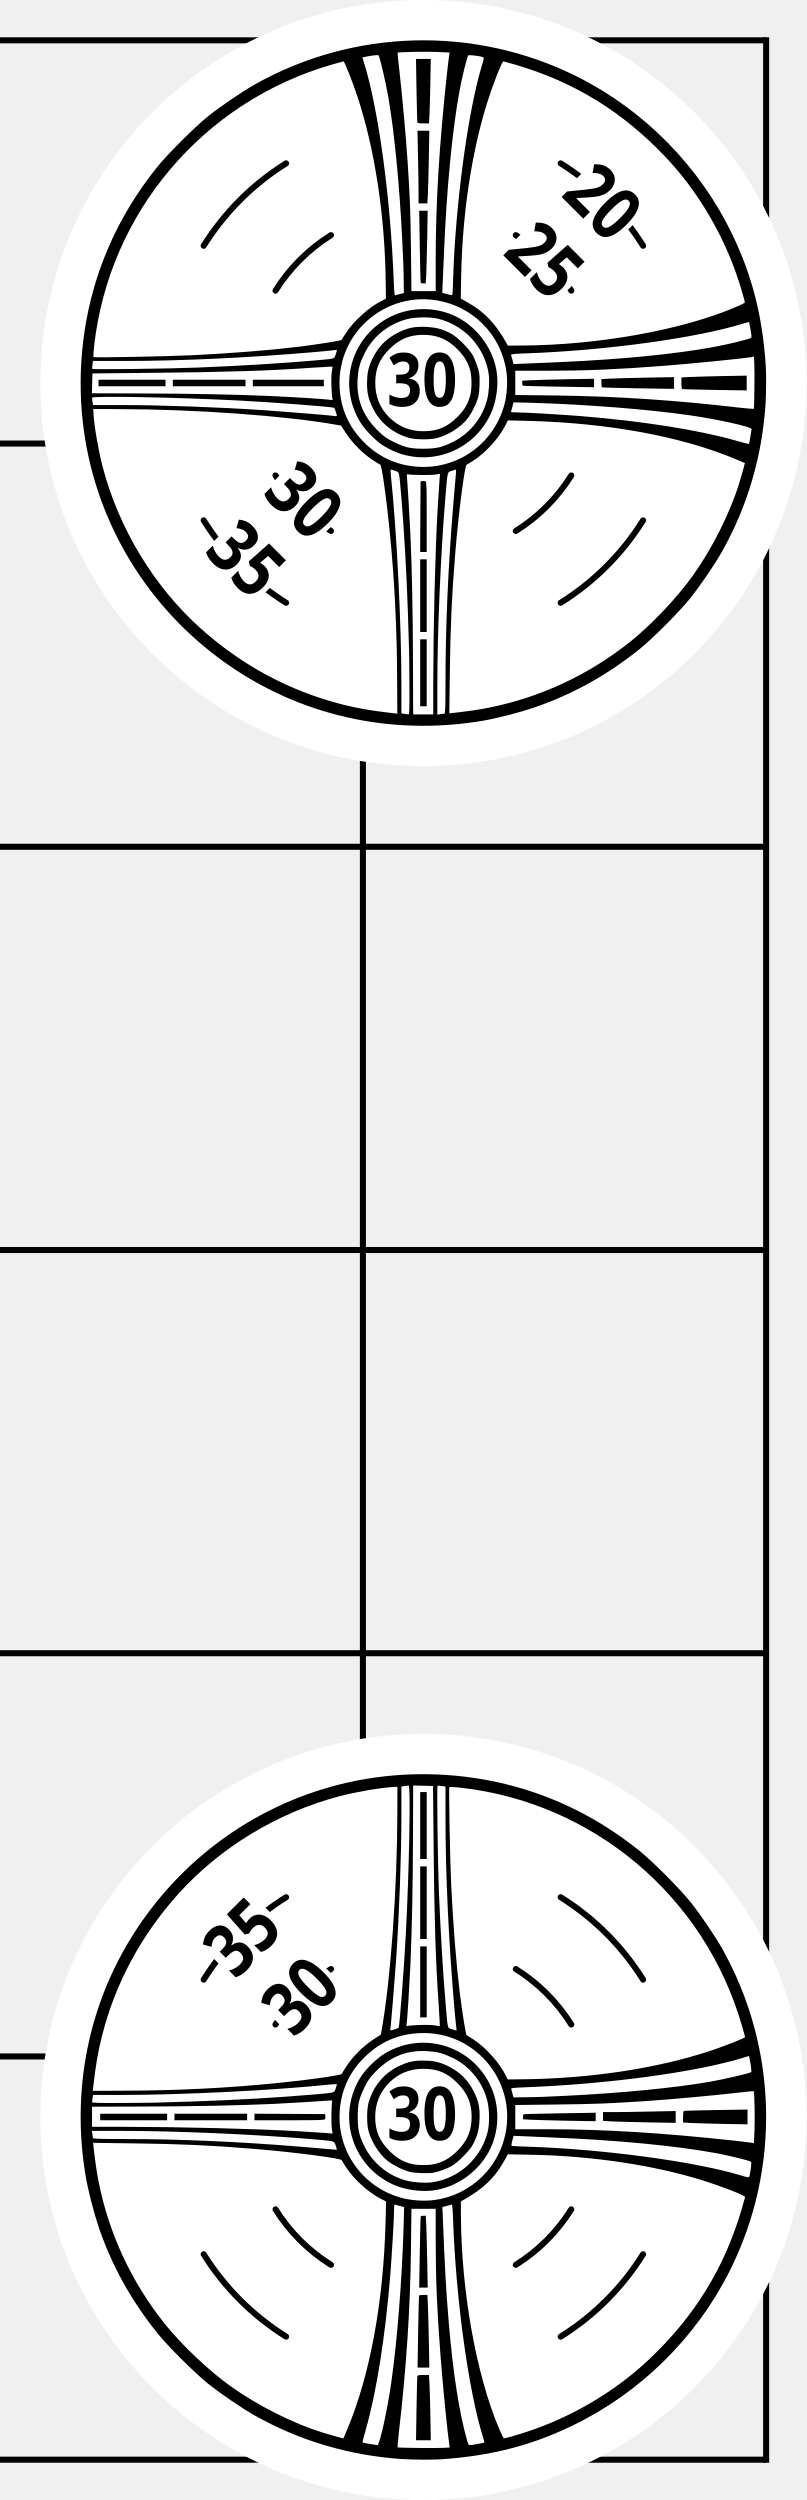
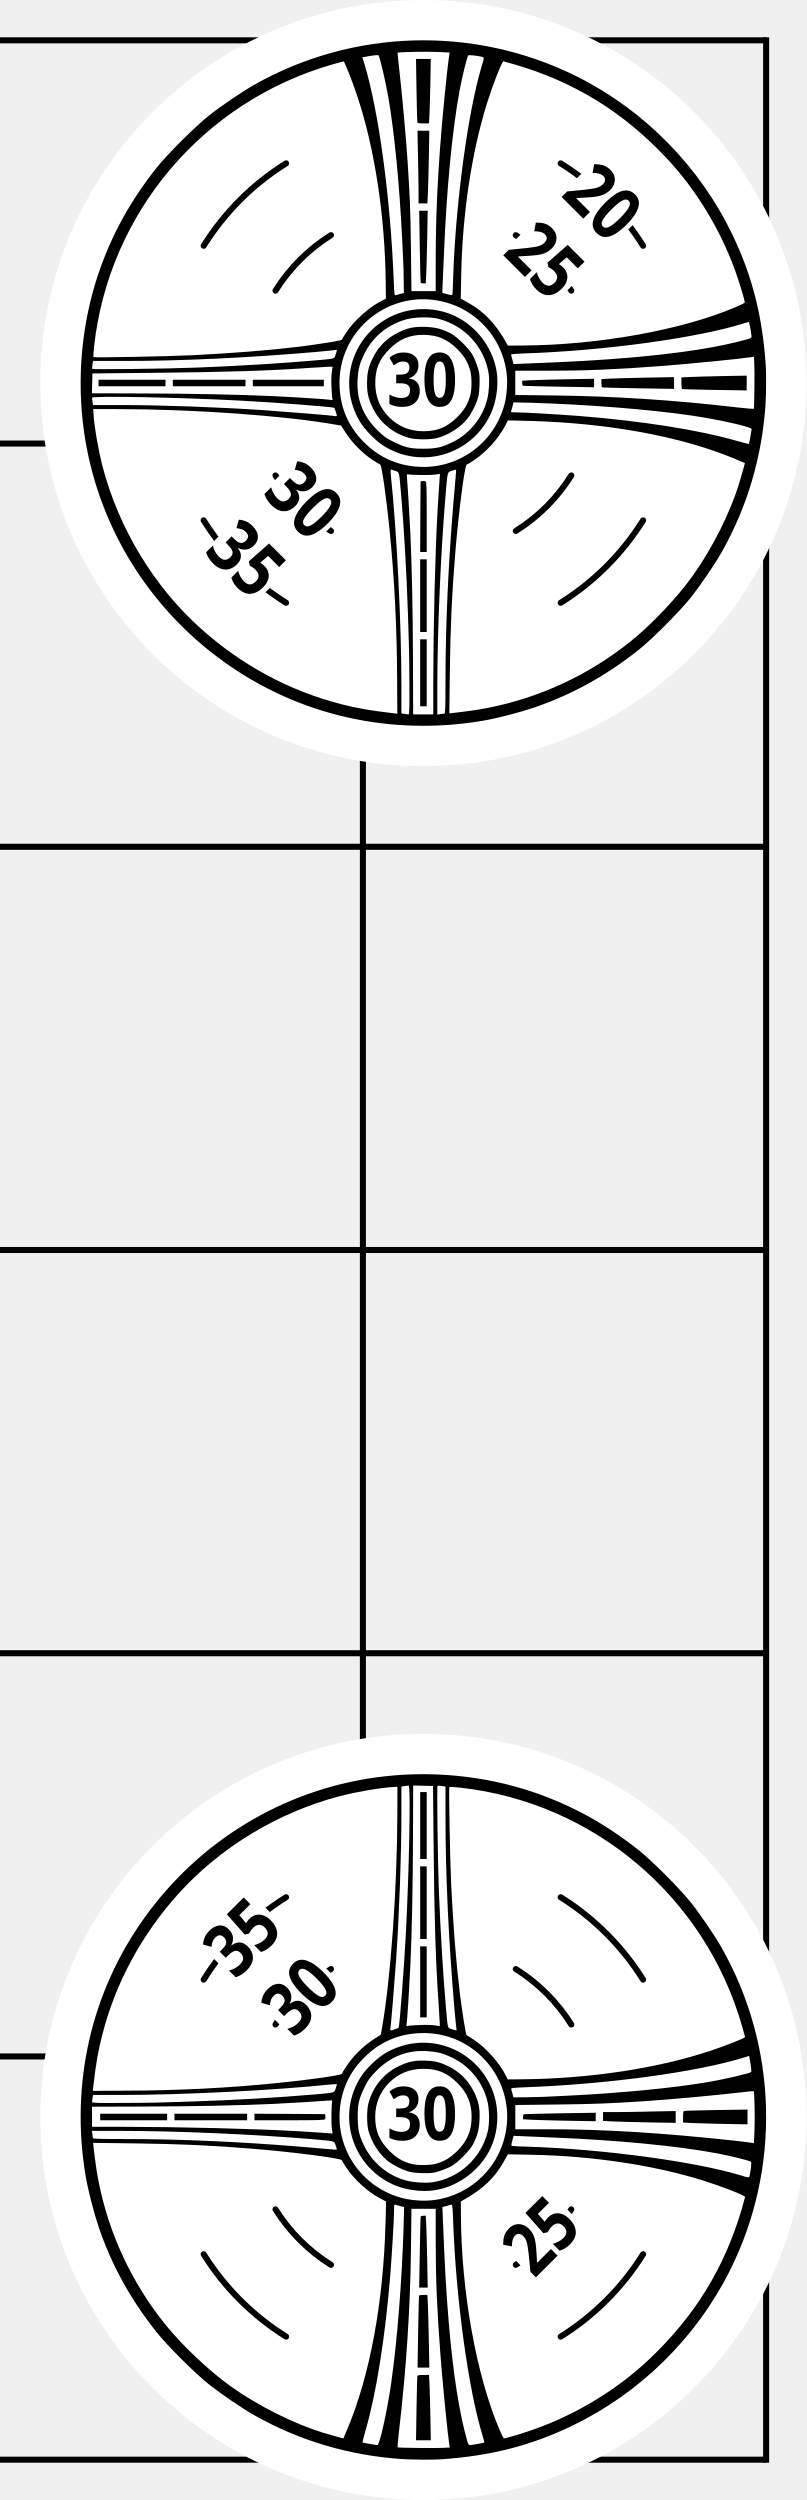
<svg xmlns="http://www.w3.org/2000/svg" xmlns:xlink="http://www.w3.org/1999/xlink" width="200mm" height="620mm" viewBox="0 0 200 620" version="1.1" id="svg8">
  <defs id="defs2" />
  <g id="layer1" transform="translate(0,323)">
    <path style="fill:none;stroke:#000000;stroke-width:1.5;stroke-linecap:butt;stroke-linejoin:miter;stroke-miterlimit:4;stroke-dasharray:none;stroke-opacity:1" d="M 0,287 H 190" id="path3016" />
    <use x="0" y="0" xlink:href="#path3016" id="use3018" transform="translate(0,-100)" width="100%" height="100%" />
    <use x="0" y="0" xlink:href="#path3016" id="use3020" transform="translate(0,-200)" width="100%" height="100%" />
    <use x="0" y="0" xlink:href="#path3016" id="use3022" transform="translate(0,-300)" width="100%" height="100%" />
    <use x="0" y="0" xlink:href="#path3016" id="use3024" transform="translate(0,-400)" width="100%" height="100%" />
    <use x="0" y="0" xlink:href="#path3016" id="use3026" transform="translate(0,-500)" width="100%" height="100%" />
    <use x="0" y="0" xlink:href="#path3016" id="use3028" transform="translate(0,-600)" width="100%" height="100%" />
    <path style="fill:none;stroke:#000000;stroke-width:1.5;stroke-linecap:butt;stroke-linejoin:miter;stroke-miterlimit:4;stroke-dasharray:none;stroke-opacity:1" d="M 190,-313.75 V 287.75" id="path3030" />
    <use x="0" y="0" xlink:href="#path3030" id="use3032" transform="translate(-100)" width="100%" height="100%" />
    <circle style="opacity:1;fill:#ffffff;fill-opacity:1;fill-rule:nonzero;stroke:none;stroke-width:2;stroke-linecap:round;stroke-linejoin:round;stroke-miterlimit:4;stroke-dasharray:none;stroke-dashoffset:0;stroke-opacity:1;paint-order:markers stroke fill" id="path17" cx="105" cy="-228" r="95" />
    <use x="0" y="0" xlink:href="#path17" id="use3040" transform="translate(0,430)" width="100%" height="100%" />
    <path id="path354" style="fill:#000000;stroke:none;stroke-width:0.035" d="m 32.74,-228.825 h -8.3 v 0.81 0.81 h 8.3 8.3 v -0.81 -0.81 z m 19.131,0 h -9.009 v 0.81 0.81 h 9.009 9.009 v -0.81 -0.81 z m 19.637,0 h -8.806 v 0.81 0.81 h 8.806 8.806 v -0.81 -0.81 z m 33.505,64.378 h -0.81 v 8.3 8.3 h 0.81 0.81 v -8.3 -8.3 z m 0,-19.84 h -0.81 v 9.009 9.009 h 0.81 0.81 v -9.009 -9.009 z m 0.526,-19.354 c -0.162,-0.061 -0.506,-0.081 -0.769,-0.041 l -0.466,0.061 -0.061,8.766 -0.04,8.746 h 0.81 0.81 v -8.705 c 0,-7.369 -0.041,-8.725 -0.283,-8.827 z m -0.526,-67.091 h -1.053 l 0.142,8.867 c 0.081,4.859 0.182,8.908 0.243,9.009 0.041,0.081 0.344,0.142 0.668,0.142 h 0.567 l 0.121,-2.065 c 0.061,-1.154 0.162,-5.203 0.243,-9.009 l 0.121,-6.944 z m -0.02,-19.84 h -1.458 l 0.121,5.932 c 0.081,3.239 0.142,7.308 0.142,9.009 v 3.077 h 1.093 1.093 l 0.121,-2.065 c 0.061,-1.154 0.162,-5.203 0.243,-9.009 l 0.121,-6.944 z m 0.02,-17.815 h -1.842 l 0.121,7.754 c 0.081,4.251 0.162,7.855 0.223,7.997 0.041,0.162 0.526,0.243 1.478,0.243 h 1.397 l 0.121,-2.267 c 0.061,-1.255 0.162,-4.859 0.223,-7.997 l 0.101,-5.729 z m 13.827,77.942 c -0.162,-1.053 -0.931,-3.178 -1.539,-4.353 -0.85,-1.62 -3.887,-4.656 -5.507,-5.507 -2.146,-1.113 -3.624,-1.498 -6.175,-1.62 -2.814,-0.121 -4.413,0.202 -6.782,1.356 -2.976,1.458 -5.081,3.583 -6.499,6.58 -0.992,2.065 -1.296,3.543 -1.316,5.972 0,2.49 0.324,3.907 1.417,6.175 1.761,3.685 5.122,6.418 9.232,7.49 1.599,0.405 5.081,0.405 6.681,0 2.794,-0.729 5.81,-2.632 7.49,-4.717 1.154,-1.437 2.409,-3.988 2.814,-5.709 0.283,-1.215 0.385,-4.413 0.182,-5.668 z m -2.186,5.365 c -0.567,2.207 -1.458,3.725 -3.219,5.486 -2.51,2.51 -4.94,3.543 -8.422,3.543 -3.34,0 -6.175,-1.154 -8.503,-3.462 -2.328,-2.348 -3.442,-5.081 -3.442,-8.523 0,-3.502 0.992,-5.871 3.523,-8.402 2.47,-2.47 4.98,-3.523 8.381,-3.523 3.421,0 5.992,1.073 8.442,3.543 1.721,1.721 2.652,3.28 3.219,5.385 0.385,1.458 0.405,4.454 0.02,5.952 z m 6.559,-5.446 c -0.749,-5.547 -4.373,-10.79 -9.373,-13.584 -5.041,-2.814 -11.56,-2.976 -16.823,-0.425 -9.798,4.778 -13.361,16.702 -7.774,26.075 1.113,1.883 3.725,4.596 5.628,5.851 9.454,6.195 22.087,2.531 26.865,-7.814 1.316,-2.834 1.923,-6.944 1.478,-10.102 z m -2.409,6.66 c -1.154,4.535 -4.393,8.503 -8.604,10.527 -2.733,1.336 -3.988,1.599 -7.187,1.62 -3.3,0 -4.494,-0.283 -7.491,-1.741 -1.822,-0.911 -2.348,-1.296 -3.968,-2.895 -3.543,-3.543 -5.142,-7.592 -4.879,-12.471 0.142,-2.612 0.506,-4.008 1.66,-6.377 2.045,-4.251 5.891,-7.389 10.527,-8.624 2.146,-0.567 5.851,-0.628 7.895,-0.101 6.499,1.66 11.418,7.025 12.43,13.584 0.263,1.68 0.101,4.616 -0.385,6.478 z m 19.698,-5.081 c -3.765,0.081 -7.774,0.182 -8.908,0.243 l -2.085,0.121 v 0.567 c 0,0.324 0.061,0.628 0.162,0.668 0.081,0.061 4.089,0.162 8.908,0.243 l 8.746,0.142 v -1.053 -1.053 z m 19.941,-0.405 c -3.705,0.081 -7.774,0.182 -9.009,0.243 l -2.288,0.121 v 0.972 c 0,0.547 0.061,1.032 0.162,1.073 0.081,0.061 4.13,0.162 9.009,0.243 l 8.847,0.142 v -1.458 -1.458 z m 18.929,-0.385 c -3.219,0.061 -6.863,0.162 -8.098,0.223 l -2.288,0.121 v 1.397 c 0,0.951 0.081,1.437 0.263,1.498 0.121,0.041 3.765,0.121 8.098,0.202 l 7.835,0.121 v -1.842 -1.822 z m 10.527,-2.733 c -0.83,-12.228 -3.381,-22.148 -8.24,-32.29 -8.118,-16.924 -21.844,-30.893 -38.566,-39.254 -25.306,-12.673 -55.45,-11.904 -80.088,2.065 -2.895,1.64 -8.442,5.405 -11.236,7.652 -3.462,2.774 -10.244,9.535 -12.876,12.835 -6.478,8.138 -11.114,16.52 -14.353,25.933 -4.272,12.471 -5.567,26.176 -3.725,39.436 3.219,23.038 15.811,43.728 34.902,57.353 18.443,13.179 41.097,18.321 63.872,14.515 3.583,-0.607 9.191,-2.045 12.936,-3.32 9.414,-3.239 17.795,-7.875 25.933,-14.353 3.32,-2.632 10.082,-9.434 12.835,-12.876 2.247,-2.814 6.053,-8.381 7.652,-11.236 6.337,-11.195 10.001,-23.524 10.892,-36.541 0.182,-2.713 0.223,-7.774 0.061,-9.92 z m -2.956,10.871 c -0.061,0.041 -1.721,-0.101 -3.725,-0.324 -15.791,-1.842 -30.65,-2.814 -45.409,-2.996 l -10.021,-0.121 v -2.996 -3.016 h 7.693 c 9.819,0 17.41,-0.324 29.051,-1.215 6.802,-0.526 19.03,-1.741 21.702,-2.146 l 0.749,-0.121 0.081,1.498 c 0.121,1.862 0,11.296 -0.121,11.438 z m -1.599,-17.269 c -6.903,1.964 -16.52,3.482 -29.314,4.575 -7.976,0.668 -13.665,0.992 -26.642,1.498 l -2.045,0.081 -0.263,-1.053 c -0.142,-0.567 -0.304,-1.134 -0.344,-1.255 -0.061,-0.142 1.134,-0.263 3.786,-0.344 19.577,-0.688 42.331,-3.806 53.851,-7.41 0.709,-0.223 1.336,-0.385 1.377,-0.344 0.081,0.101 0.607,2.935 0.628,3.502 0.02,0.364 -0.162,0.486 -1.032,0.749 z m 0.749,24.192 c -0.162,0.931 -0.324,1.741 -0.364,1.782 -0.041,0.041 -1.478,-0.344 -3.219,-0.83 -9.151,-2.632 -23.261,-4.859 -38.627,-6.094 -5,-0.385 -13.807,-0.911 -15.771,-0.911 -1.275,0 -1.458,-0.041 -1.356,-0.324 0.081,-0.182 0.223,-0.749 0.364,-1.255 l 0.223,-0.911 4.676,0.121 c 13.179,0.385 28.747,1.599 39.092,3.097 6.762,0.972 15.285,2.854 15.285,3.401 0,0.121 -0.142,0.992 -0.304,1.923 z m -3.765,-32.108 c -13.321,5.648 -33.869,9.353 -52.717,9.474 l -3.644,0.02 -0.385,-0.668 c -2.753,-4.879 -5.466,-7.713 -9.576,-10.021 l -1.741,-0.972 0.121,-6.094 c 0.304,-14.981 2.571,-30.023 6.337,-42.19 1.458,-4.656 3.745,-10.547 4.13,-10.547 0.081,0 1.356,0.364 2.854,0.79 14.779,4.332 26.784,11.742 37.493,23.099 7.814,8.26 14.212,19.07 17.835,30.083 0.952,2.895 1.721,5.588 1.66,5.851 -0.041,0.121 -1.093,0.648 -2.369,1.174 z m 1.012,43.566 c -2.227,7.308 -6.721,16.277 -11.519,22.978 -3.846,5.405 -10.264,12.167 -15.386,16.277 -10.426,8.341 -22.411,13.928 -35.327,16.499 -2.551,0.506 -4.838,0.83 -9.09,1.316 l -0.587,0.061 0.121,-9.839 c 0.162,-12.268 0.486,-19.354 1.377,-30.185 0.79,-9.738 2.348,-21.662 2.814,-21.662 0.081,0 0.85,-0.445 1.68,-1.012 3.037,-1.964 6.235,-5.486 7.835,-8.584 l 0.709,-1.377 4.919,0.121 c 20.022,0.506 38.262,3.887 51.603,9.515 l 2.247,0.952 -0.385,1.458 c -0.223,0.81 -0.668,2.369 -1.012,3.482 z m -57.98,-20.569 c -2.126,10.122 -11.155,17.086 -21.439,16.56 -5.385,-0.283 -10.062,-2.389 -13.807,-6.256 -3.685,-3.765 -5.628,-8.199 -5.891,-13.442 -0.749,-14.293 12.795,-25.022 26.581,-21.014 9.151,2.632 15.386,11.296 14.941,20.771 -0.041,1.073 -0.223,2.591 -0.385,3.381 z m -5.871,-82.902 c -3.421,11.276 -6.519,34.173 -7.106,52.656 -0.061,2.126 -0.142,3.948 -0.182,4.089 -0.061,0.162 -0.405,0.142 -1.296,-0.101 l -1.215,-0.324 0.081,-2.146 c 0.061,-1.174 0.202,-4.494 0.324,-7.389 0.628,-15.851 2.045,-30.711 3.907,-40.793 0.607,-3.239 1.842,-8.28 2.126,-8.563 0.162,-0.162 2.409,0.081 3.523,0.385 0.445,0.142 0.445,0.223 -0.162,2.186 z m -7.086,108.936 c -1.255,15.123 -1.923,30.266 -1.923,43.89 0,6.134 -0.061,7.835 -0.243,7.835 -0.142,0 -0.607,0.061 -1.012,0.121 l -0.769,0.142 v -7.065 c 0,-13.645 0.85,-33.12 2.024,-47.15 0.547,-6.316 0.425,-5.871 1.559,-6.256 0.526,-0.182 0.992,-0.324 1.032,-0.324 0.061,0 0.041,0.668 -0.041,1.478 -0.081,0.79 -0.364,4.11 -0.628,7.329 z m -1.518,-107.397 c -1.964,18.159 -2.834,32.452 -2.834,46.563 v 7.794 h -3.016 -2.996 l -0.121,-10.223 c -0.121,-9.94 -0.223,-12.45 -0.85,-22.168 -0.385,-5.83 -1.377,-16.661 -2.024,-22.35 -0.283,-2.389 -0.486,-4.373 -0.445,-4.393 0.182,-0.182 7.369,-0.324 9.92,-0.182 l 2.996,0.142 -0.101,0.547 c -0.061,0.283 -0.283,2.207 -0.526,4.272 z m -2.328,108.005 c -0.628,10.527 -1.093,29.314 -1.113,44.295 v 7.025 h -2.49 -2.49 l -0.041,-12.795 c -0.041,-12.693 -0.263,-23.443 -0.648,-32.047 -0.182,-3.907 -0.749,-13.24 -0.871,-14.374 -0.02,-0.263 0.061,-0.385 0.263,-0.324 0.81,0.182 5.709,0.243 6.762,0.061 l 1.194,-0.182 -0.142,1.741 c -0.061,0.952 -0.263,3.927 -0.425,6.6 z m -7.227,51.32 c -0.142,0 -0.607,-0.061 -1.012,-0.121 l -0.769,-0.142 v -6.903 c 0,-15.224 -1.154,-38.303 -2.612,-52.089 -0.081,-0.81 -0.081,-1.478 -0.02,-1.478 0.081,0 0.547,0.142 1.053,0.324 1.093,0.364 0.992,0 1.478,5.547 0.749,8.665 1.377,19.556 1.721,29.861 0.304,8.928 0.324,9.576 0.364,17.775 0.041,5.668 -0.02,7.227 -0.202,7.227 z m -2.065,-104.28 c -0.486,0.121 -1.012,0.263 -1.174,0.324 -0.263,0.101 -0.324,-0.425 -0.445,-3.482 -0.769,-20.427 -3.745,-42.352 -7.288,-53.932 l -0.486,-1.579 0.526,-0.101 c 1.943,-0.385 3.34,-0.547 3.482,-0.405 0.304,0.304 1.782,6.701 2.429,10.406 1.518,8.827 2.794,22.046 3.442,35.428 0.121,2.51 0.243,5.061 0.263,5.668 0.041,0.607 0.081,2.531 0.101,4.272 l 0.041,3.178 z m -1.782,103.976 c -5.628,-0.648 -8.887,-1.215 -12.815,-2.227 -12.957,-3.32 -24.739,-9.677 -34.962,-18.848 -11.519,-10.345 -20.204,-24.678 -24.233,-39.963 -1.073,-4.11 -2.126,-10.163 -2.288,-13.321 l -0.061,-1.073 6.276,0.02 c 18.787,0.02 41.582,1.66 53.911,3.867 l 1.275,0.223 1.275,1.964 c 1.62,2.45 4.13,4.96 6.478,6.519 0.992,0.648 1.883,1.194 1.964,1.194 0.344,0 1.539,8.3 2.288,15.993 1.255,12.531 1.862,24.597 1.903,38.121 l 0.04,7.652 z m -2.693,-102.336 c -3.118,1.518 -6.984,4.96 -8.968,7.997 -0.567,0.891 -1.073,1.68 -1.093,1.761 -0.081,0.182 -5.648,1.073 -10.487,1.68 -7.47,0.911 -16.783,1.64 -26.622,2.126 -6.215,0.304 -24.253,0.628 -24.415,0.466 -0.081,-0.101 -0.02,-1.336 0.142,-2.794 3.705,-32.999 26.986,-60.531 58.993,-69.763 1.498,-0.425 2.794,-0.79 2.854,-0.79 0.243,0 2.227,5.041 3.442,8.705 4.332,13.098 6.863,29.78 7.025,46.401 l 0.041,3.765 z M 83.23,-235.04 c -0.364,1.093 0.041,0.972 -5.446,1.458 -7.997,0.688 -17.775,1.296 -28.849,1.741 -7.207,0.283 -25.933,0.526 -26.055,0.324 -0.041,-0.081 -0.02,-0.547 0.061,-1.053 l 0.121,-0.911 h 7.733 c 14.171,0 30.812,-0.79 47.494,-2.227 2.612,-0.243 4.879,-0.466 5.021,-0.506 0.324,-0.121 0.304,0.041 -0.081,1.174 z m -0.121,15.224 c -0.587,-0.121 -11.216,-1.012 -17.066,-1.417 -11.56,-0.79 -25.954,-1.316 -36.258,-1.316 h -6.701 l -0.142,-0.749 c -0.061,-0.425 -0.121,-0.891 -0.121,-1.053 0,-0.526 20.953,-0.121 36.541,0.688 8.604,0.445 23.302,1.579 23.524,1.802 0.101,0.101 0.648,1.64 0.648,1.903 0.02,0.162 -0.142,0.223 -0.425,0.142 z m -0.911,-7.288 c 0.061,1.458 0.162,2.794 0.243,2.996 0.142,0.324 0.081,0.364 -0.526,0.263 -0.931,-0.162 -8.948,-0.668 -14.556,-0.931 -8.725,-0.385 -19.415,-0.607 -31.946,-0.648 l -12.612,-0.041 0.061,-2.47 0.061,-2.45 13.969,-0.142 c 18.342,-0.162 30.205,-0.526 40.165,-1.255 2.267,-0.142 4.413,-0.283 4.778,-0.283 h 0.648 l -0.182,1.174 c -0.121,0.628 -0.162,2.348 -0.101,3.786 z" />
    <path style="opacity:1;fill:none;fill-opacity:1;fill-rule:nonzero;stroke:#000000;stroke-width:1.5;stroke-linecap:round;stroke-linejoin:round;stroke-miterlimit:4;stroke-dasharray:none;stroke-dashoffset:0;stroke-opacity:1;paint-order:markers stroke fill" id="path972" d="m -205.081,-141.678 a 43.25,43.25 0 0 1 13.759,13.759" transform="rotate(90)" />
    <path id="circle974" style="opacity:1;fill:none;fill-opacity:1;fill-rule:nonzero;stroke:#000000;stroke-width:1.5;stroke-linecap:round;stroke-linejoin:round;stroke-miterlimit:4;stroke-dasharray:none;stroke-dashoffset:0;stroke-opacity:1;paint-order:markers stroke fill" d="m -193.952,-159.487 a 64.25,64.25 0 0 1 20.44,20.44" transform="rotate(90)" />
    <path d="m -264.678,-127.919 a 43.25,43.25 0 0 1 13.759,-13.759" id="path1019" style="opacity:1;fill:none;fill-opacity:1;fill-rule:nonzero;stroke:#000000;stroke-width:1.5;stroke-linecap:round;stroke-linejoin:round;stroke-miterlimit:4;stroke-dasharray:none;stroke-dashoffset:0;stroke-opacity:1;paint-order:markers stroke fill" transform="rotate(90)" />
    <path d="m -282.487,-139.047 a 64.25,64.25 0 0 1 20.44,-20.44" style="opacity:1;fill:none;fill-opacity:1;fill-rule:nonzero;stroke:#000000;stroke-width:1.5;stroke-linecap:round;stroke-linejoin:round;stroke-miterlimit:4;stroke-dasharray:none;stroke-dashoffset:0;stroke-opacity:1;paint-order:markers stroke fill" id="path1021" transform="rotate(90)" />
    <path style="opacity:1;fill:none;fill-opacity:1;fill-rule:nonzero;stroke:#000000;stroke-width:1.5;stroke-linecap:round;stroke-linejoin:round;stroke-miterlimit:4;stroke-dasharray:none;stroke-dashoffset:0;stroke-opacity:1;paint-order:markers stroke fill" id="path1023" d="M -250.919,-68.322 A 43.25,43.25 0 0 1 -264.678,-82.081" transform="rotate(90)" />
    <path id="path1025" style="opacity:1;fill:none;fill-opacity:1;fill-rule:nonzero;stroke:#000000;stroke-width:1.5;stroke-linecap:round;stroke-linejoin:round;stroke-miterlimit:4;stroke-dasharray:none;stroke-dashoffset:0;stroke-opacity:1;paint-order:markers stroke fill" d="m -262.047,-50.513 a 64.25,64.25 0 0 1 -20.44,-20.44" transform="rotate(90)" />
    <path d="m -191.322,-82.081 a 43.25,43.25 0 0 1 -13.759,13.759" id="path1027" style="opacity:1;fill:none;fill-opacity:1;fill-rule:nonzero;stroke:#000000;stroke-width:1.5;stroke-linecap:round;stroke-linejoin:round;stroke-miterlimit:4;stroke-dasharray:none;stroke-dashoffset:0;stroke-opacity:1;paint-order:markers stroke fill" transform="rotate(90)" />
    <path d="m -173.513,-70.953 a 64.25,64.25 0 0 1 -20.44,20.44" style="opacity:1;fill:none;fill-opacity:1;fill-rule:nonzero;stroke:#000000;stroke-width:1.5;stroke-linecap:round;stroke-linejoin:round;stroke-miterlimit:4;stroke-dasharray:none;stroke-dashoffset:0;stroke-opacity:1;paint-order:markers stroke fill" id="path1029" transform="rotate(90)" />
    <text xml:space="preserve" style="font-style:normal;font-variant:normal;font-weight:bold;font-stretch:normal;font-size:16.729px;line-height:1000;font-family:'Tlwg Typewriter';-inkscape-font-specification:'Tlwg Typewriter Bold';letter-spacing:0px;word-spacing:0px;fill:#000000;fill-opacity:1;stroke:none;stroke-width:0.265" x="105.449" y="-202.347" id="text1083" transform="scale(0.9103435,1.098486)">
      <tspan id="tspan1081" x="105.449" y="-202.347" style="font-style:normal;font-variant:normal;font-weight:bold;font-stretch:normal;font-family:'Tlwg Typewriter';-inkscape-font-specification:'Tlwg Typewriter Bold';letter-spacing:0px;stroke-width:0.265">30</tspan>
    </text>
    <g id="g1148" transform="rotate(45,164.181,-299.6527)">
      <rect y="-171" x="164" height="12" width="18" id="rect1139" style="opacity:1;fill:#ffffff;fill-opacity:1;fill-rule:nonzero;stroke:none;stroke-width:1.5;stroke-linecap:round;stroke-linejoin:round;stroke-miterlimit:4;stroke-dasharray:none;stroke-dashoffset:0;stroke-opacity:1;paint-order:markers stroke fill" />
      <text xml:space="preserve" style="font-style:normal;font-variant:normal;font-weight:bold;font-stretch:normal;font-size:16.729px;line-height:1000;font-family:'Tlwg Typewriter';-inkscape-font-specification:'Tlwg Typewriter Bold';letter-spacing:0px;word-spacing:0px;fill:#000000;fill-opacity:1;stroke:none;stroke-width:0.265" x="180.146" y="-144.996" id="text1143" transform="scale(0.9103436,1.098486)">
        <tspan id="tspan1141" x="180.146" y="-144.996" style="font-style:normal;font-variant:normal;font-weight:bold;font-stretch:normal;font-family:'Tlwg Typewriter';-inkscape-font-specification:'Tlwg Typewriter Bold';letter-spacing:0px;stroke-width:0.265">30</tspan>
      </text>
    </g>
    <g transform="rotate(45,139.4815,-309.8836)" id="g1156">
      <rect style="opacity:1;fill:#ffffff;fill-opacity:1;fill-rule:nonzero;stroke:none;stroke-width:1.5;stroke-linecap:round;stroke-linejoin:round;stroke-miterlimit:4;stroke-dasharray:none;stroke-dashoffset:0;stroke-opacity:1;paint-order:markers stroke fill" id="rect1150" width="18" height="12" x="164" y="-171" />
      <text transform="scale(0.9103436,1.098486)" id="text1154" y="-144.996" x="180.146" style="font-style:normal;font-variant:normal;font-weight:bold;font-stretch:normal;font-size:16.729px;line-height:1000;font-family:'Tlwg Typewriter';-inkscape-font-specification:'Tlwg Typewriter Bold';letter-spacing:0px;word-spacing:0px;fill:#000000;fill-opacity:1;stroke:none;stroke-width:0.265" xml:space="preserve">
        <tspan style="font-style:normal;font-variant:normal;font-weight:bold;font-stretch:normal;font-family:'Tlwg Typewriter';-inkscape-font-specification:'Tlwg Typewriter Bold';letter-spacing:0px;stroke-width:0.265" y="-144.996" x="180.146" id="tspan1152">35</tspan>
      </text>
    </g>
    <g id="g1164" transform="rotate(45,265.9139,-257.5136)">
      <rect y="-171" x="164" height="12" width="18" id="rect1158" style="opacity:1;fill:#ffffff;fill-opacity:1;fill-rule:nonzero;stroke:none;stroke-width:1.5;stroke-linecap:round;stroke-linejoin:round;stroke-miterlimit:4;stroke-dasharray:none;stroke-dashoffset:0;stroke-opacity:1;paint-order:markers stroke fill" />
      <text xml:space="preserve" style="font-style:normal;font-variant:normal;font-weight:bold;font-stretch:normal;font-size:16.729px;line-height:1000;font-family:'Tlwg Typewriter';-inkscape-font-specification:'Tlwg Typewriter Bold';letter-spacing:0px;word-spacing:0px;fill:#000000;fill-opacity:1;stroke:none;stroke-width:0.265" x="180.146" y="-144.996" id="text1162" transform="scale(0.9103436,1.098486)">
        <tspan id="tspan1160" x="180.146" y="-144.996" style="font-style:normal;font-variant:normal;font-weight:bold;font-stretch:normal;font-family:'Tlwg Typewriter';-inkscape-font-specification:'Tlwg Typewriter Bold';letter-spacing:0px;stroke-width:0.265">25</tspan>
      </text>
    </g>
    <g transform="rotate(45,290.6134,-247.2827)" id="g1180">
      <rect style="opacity:1;fill:#ffffff;fill-opacity:1;fill-rule:nonzero;stroke:none;stroke-width:1.5;stroke-linecap:round;stroke-linejoin:round;stroke-miterlimit:4;stroke-dasharray:none;stroke-dashoffset:0;stroke-opacity:1;paint-order:markers stroke fill" id="rect1174" width="18" height="12" x="164" y="-171" />
      <text transform="scale(0.9103436,1.098486)" id="text1178" y="-144.996" x="180.146" style="font-style:normal;font-variant:normal;font-weight:bold;font-stretch:normal;font-size:16.729px;line-height:1000;font-family:'Tlwg Typewriter';-inkscape-font-specification:'Tlwg Typewriter Bold';letter-spacing:0px;word-spacing:0px;fill:#000000;fill-opacity:1;stroke:none;stroke-width:0.265" xml:space="preserve">
        <tspan style="font-style:normal;font-variant:normal;font-weight:bold;font-stretch:normal;font-family:'Tlwg Typewriter';-inkscape-font-specification:'Tlwg Typewriter Bold';letter-spacing:0px;stroke-width:0.265" y="-144.996" x="180.146" id="tspan1176">20</tspan>
      </text>
    </g>
    <use x="0" y="0" xlink:href="#path354" id="use3194" transform="rotate(90,-109.9999,-12.99989)" width="100%" height="100%" />
    <path d="m 127.919,165.322 a 43.25,43.25 0 0 1 13.759,13.759" id="path3286" style="opacity:1;fill:none;fill-opacity:1;fill-rule:nonzero;stroke:#000000;stroke-width:1.5;stroke-linecap:round;stroke-linejoin:round;stroke-miterlimit:4;stroke-dasharray:none;stroke-dashoffset:0;stroke-opacity:1;paint-order:markers stroke fill" />
    <path d="m 139.047,147.513 a 64.25,64.25 0 0 1 20.44,20.44" style="opacity:1;fill:none;fill-opacity:1;fill-rule:nonzero;stroke:#000000;stroke-width:1.5;stroke-linecap:round;stroke-linejoin:round;stroke-miterlimit:4;stroke-dasharray:none;stroke-dashoffset:0;stroke-opacity:1;paint-order:markers stroke fill" id="path3288" />
    <path style="opacity:1;fill:none;fill-opacity:1;fill-rule:nonzero;stroke:#000000;stroke-width:1.5;stroke-linecap:round;stroke-linejoin:round;stroke-miterlimit:4;stroke-dasharray:none;stroke-dashoffset:0;stroke-opacity:1;paint-order:markers stroke fill" id="path3290" d="M 68.322,179.081 A 43.25,43.25 0 0 1 82.081,165.322" />
    <path id="path3292" style="opacity:1;fill:none;fill-opacity:1;fill-rule:nonzero;stroke:#000000;stroke-width:1.5;stroke-linecap:round;stroke-linejoin:round;stroke-miterlimit:4;stroke-dasharray:none;stroke-dashoffset:0;stroke-opacity:1;paint-order:markers stroke fill" d="M 50.513,167.953 A 64.25,64.25 0 0 1 70.953,147.513" />
    <path d="M 82.081,238.678 A 43.25,43.25 0 0 1 68.322,224.919" id="path3294" style="opacity:1;fill:none;fill-opacity:1;fill-rule:nonzero;stroke:#000000;stroke-width:1.5;stroke-linecap:round;stroke-linejoin:round;stroke-miterlimit:4;stroke-dasharray:none;stroke-dashoffset:0;stroke-opacity:1;paint-order:markers stroke fill" />
    <path d="M 70.953,256.487 A 64.25,64.25 0 0 1 50.513,236.048" style="opacity:1;fill:none;fill-opacity:1;fill-rule:nonzero;stroke:#000000;stroke-width:1.5;stroke-linecap:round;stroke-linejoin:round;stroke-miterlimit:4;stroke-dasharray:none;stroke-dashoffset:0;stroke-opacity:1;paint-order:markers stroke fill" id="path3296" />
    <path style="opacity:1;fill:none;fill-opacity:1;fill-rule:nonzero;stroke:#000000;stroke-width:1.5;stroke-linecap:round;stroke-linejoin:round;stroke-miterlimit:4;stroke-dasharray:none;stroke-dashoffset:0;stroke-opacity:1;paint-order:markers stroke fill" id="path3298" d="m 141.678,224.919 a 43.25,43.25 0 0 1 -13.759,13.759" />
    <path id="path3300" style="opacity:1;fill:none;fill-opacity:1;fill-rule:nonzero;stroke:#000000;stroke-width:1.5;stroke-linecap:round;stroke-linejoin:round;stroke-miterlimit:4;stroke-dasharray:none;stroke-dashoffset:0;stroke-opacity:1;paint-order:markers stroke fill" d="M 159.487,236.048 A 64.25,64.25 0 0 1 139.047,256.487" />
    <text transform="scale(0.9103435,1.098486)" id="text3336" y="189.101" x="105.449" style="font-style:normal;font-variant:normal;font-weight:bold;font-stretch:normal;font-size:16.729px;line-height:1000;font-family:'Tlwg Typewriter';-inkscape-font-specification:'Tlwg Typewriter Bold';letter-spacing:0px;word-spacing:0px;fill:#000000;fill-opacity:1;stroke:none;stroke-width:0.265" xml:space="preserve">
      <tspan style="font-style:normal;font-variant:normal;font-weight:bold;font-stretch:normal;font-family:'Tlwg Typewriter';-inkscape-font-specification:'Tlwg Typewriter Bold';letter-spacing:0px;stroke-width:0.265" y="189.101" x="105.449" id="tspan3334">30</tspan>
    </text>
    <g id="g3344" transform="rotate(-45,506.4425,131.8838)">
      <rect y="-171" x="164" height="12" width="18" id="rect3338" style="opacity:1;fill:#ffffff;fill-opacity:1;fill-rule:nonzero;stroke:none;stroke-width:1.5;stroke-linecap:round;stroke-linejoin:round;stroke-miterlimit:4;stroke-dasharray:none;stroke-dashoffset:0;stroke-opacity:1;paint-order:markers stroke fill" />
      <text xml:space="preserve" style="font-style:normal;font-variant:normal;font-weight:bold;font-stretch:normal;font-size:16.729px;line-height:1000;font-family:'Tlwg Typewriter';-inkscape-font-specification:'Tlwg Typewriter Bold';letter-spacing:0px;word-spacing:0px;fill:#000000;fill-opacity:1;stroke:none;stroke-width:0.265" x="180.146" y="-144.996" id="text3342" transform="scale(0.9103436,1.098486)">
        <tspan id="tspan3340" x="180.146" y="-144.996" style="font-style:normal;font-variant:normal;font-weight:bold;font-stretch:normal;font-family:'Tlwg Typewriter';-inkscape-font-specification:'Tlwg Typewriter Bold';letter-spacing:0px;stroke-width:0.265">35</tspan>
      </text>
    </g>
    <g transform="rotate(-45,531.142,121.6529)" id="g3352">
      <rect style="opacity:1;fill:#ffffff;fill-opacity:1;fill-rule:nonzero;stroke:none;stroke-width:1.5;stroke-linecap:round;stroke-linejoin:round;stroke-miterlimit:4;stroke-dasharray:none;stroke-dashoffset:0;stroke-opacity:1;paint-order:markers stroke fill" id="rect3346" width="18" height="12" x="164" y="-171" />
      <text transform="scale(0.9103436,1.098486)" id="text3350" y="-144.996" x="180.146" style="font-style:normal;font-variant:normal;font-weight:bold;font-stretch:normal;font-size:16.729px;line-height:1000;font-family:'Tlwg Typewriter';-inkscape-font-specification:'Tlwg Typewriter Bold';letter-spacing:0px;word-spacing:0px;fill:#000000;fill-opacity:1;stroke:none;stroke-width:0.265" xml:space="preserve">
        <tspan style="font-style:normal;font-variant:normal;font-weight:bold;font-stretch:normal;font-family:'Tlwg Typewriter';-inkscape-font-specification:'Tlwg Typewriter Bold';letter-spacing:0px;stroke-width:0.265" y="-144.996" x="180.146" id="tspan3348">30</tspan>
      </text>
    </g>
+     <g transform="rotate(-45,632.8748,79.51382)" id="g3360">
+       <rect style="opacity:1;fill:#ffffff;fill-opacity:1;fill-rule:nonzero;stroke:none;stroke-width:1.5;stroke-linecap:round;stroke-linejoin:round;stroke-miterlimit:4;stroke-dasharray:none;stroke-dashoffset:0;stroke-opacity:1;paint-order:markers stroke fill" id="rect3354" width="18" height="12" x="164" y="-171" />
+       <text transform="scale(0.9103436,1.098486)" id="text3358" y="-144.996" x="180.146" style="font-style:normal;font-variant:normal;font-weight:bold;font-stretch:normal;font-size:16.729px;line-height:1000;font-family:'Tlwg Typewriter';-inkscape-font-specification:'Tlwg Typewriter Bold';letter-spacing:0px;word-spacing:0px;fill:#000000;fill-opacity:1;stroke:none;stroke-width:0.265" xml:space="preserve">
+         <tspan style="font-style:normal;font-variant:normal;font-weight:bold;font-stretch:normal;font-family:'Tlwg Typewriter';-inkscape-font-specification:'Tlwg Typewriter Bold';letter-spacing:0px;stroke-width:0.265" y="-144.996" x="180.146" id="tspan3356">25</tspan>
+       </text>
+     </g>
  </g>
</svg>
